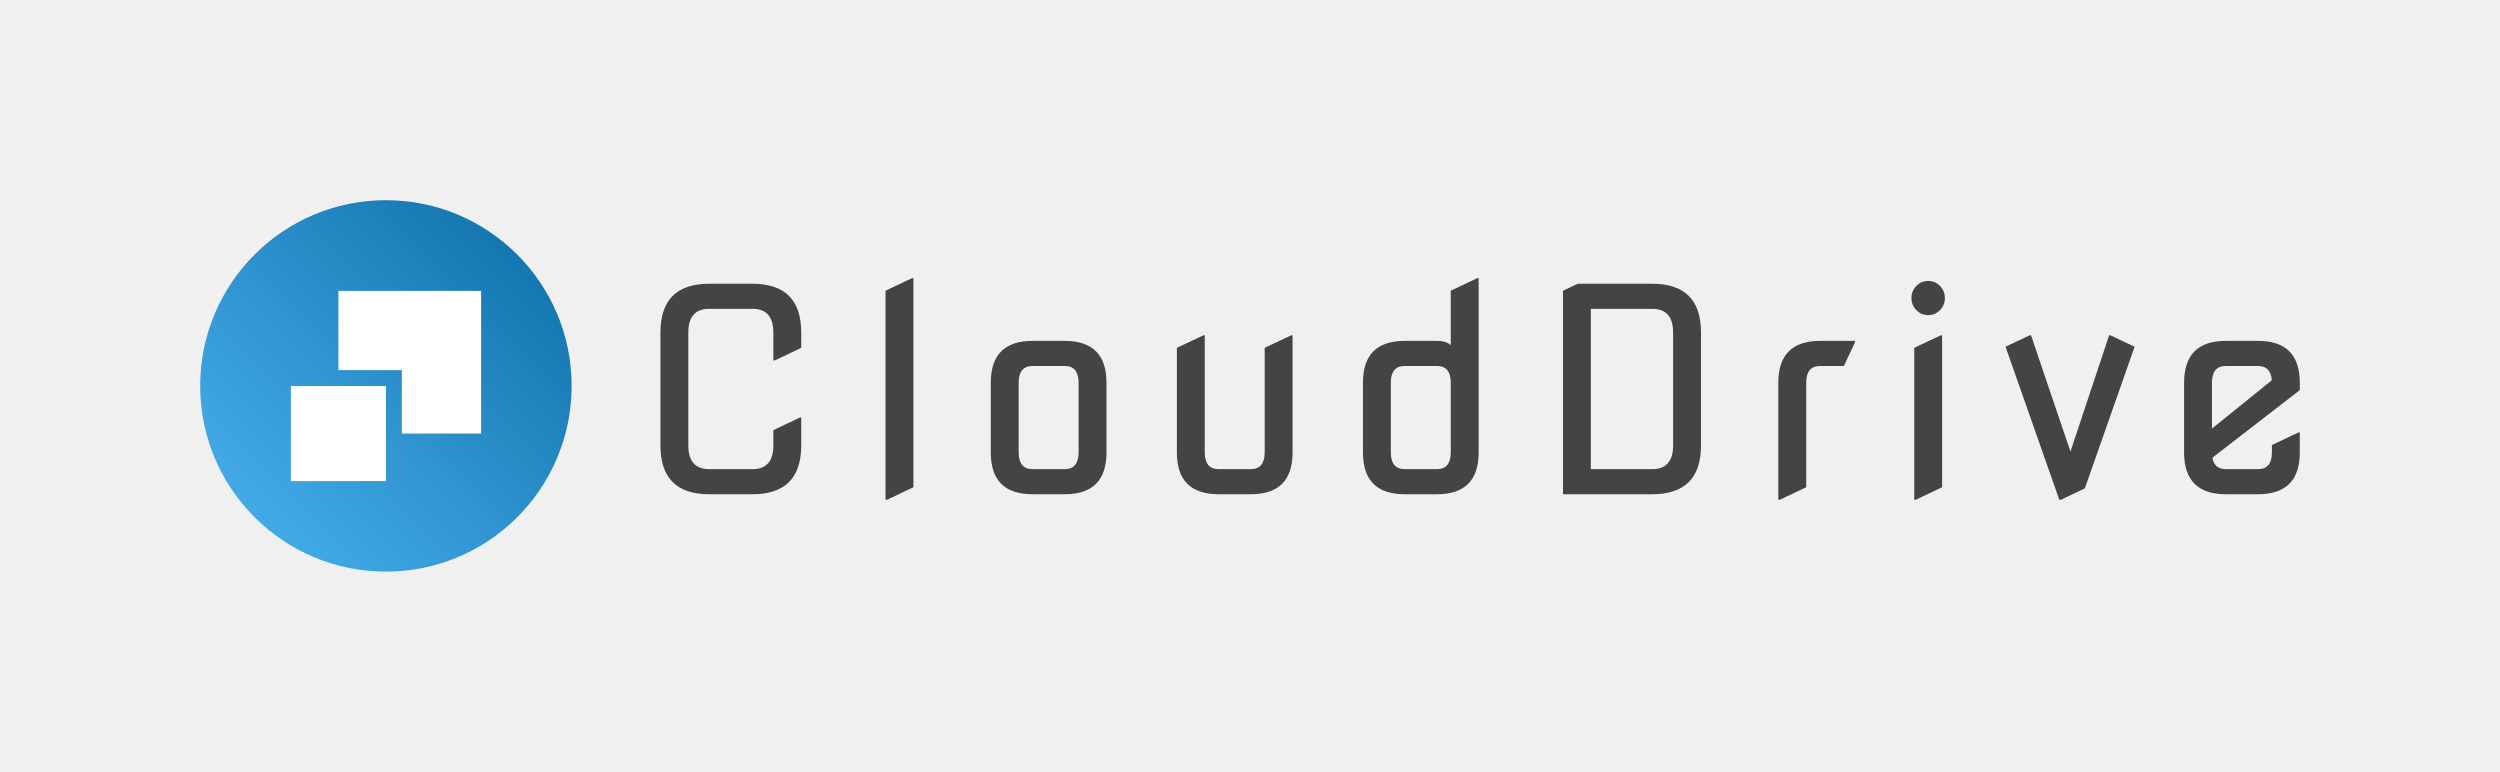
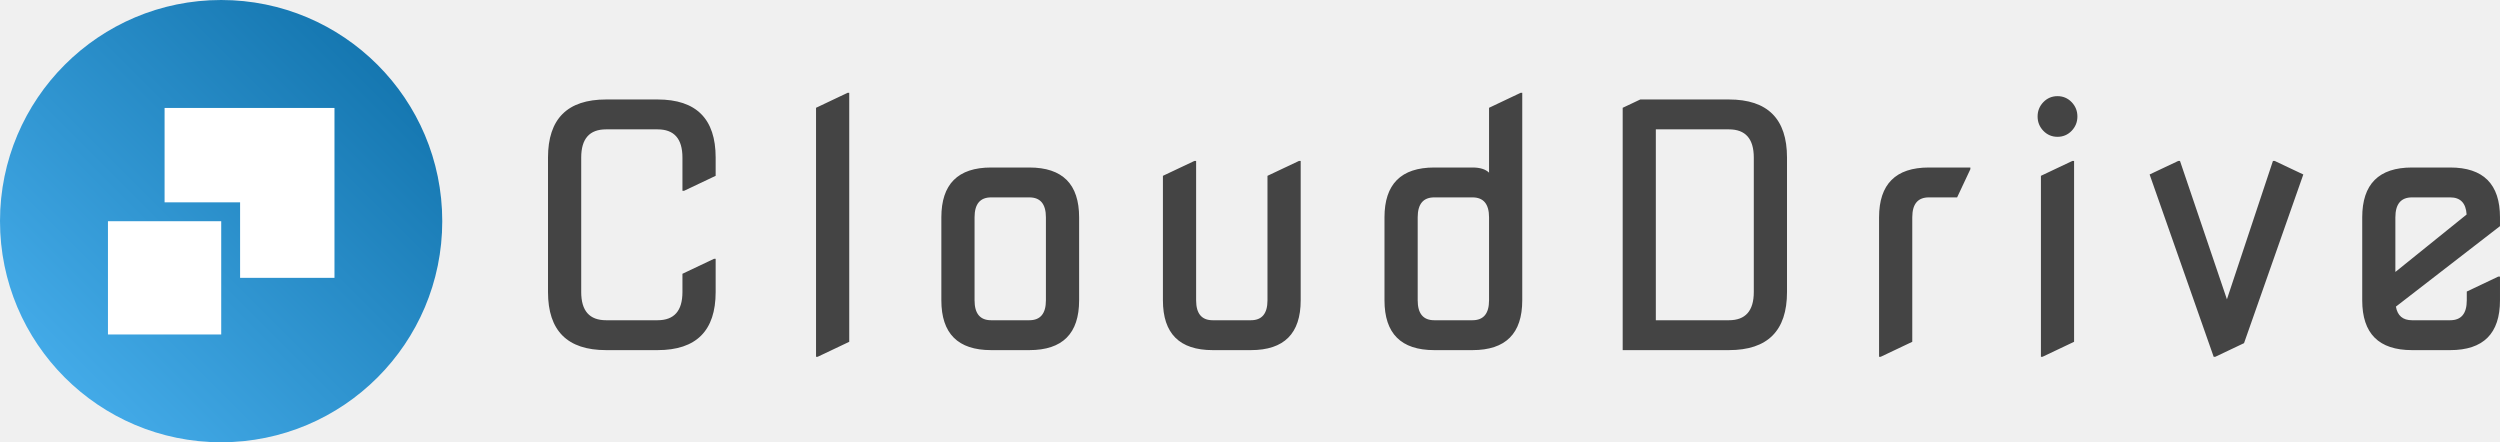
- <svg xmlns="http://www.w3.org/2000/svg" id="SvgjsSvg14317" width="4096" height="1264.781" version="1.1">
+ <svg xmlns="http://www.w3.org/2000/svg" id="SvgjsSvg14317" viewBox="328 328 3440 608" width="3440" height="608" version="1.1">
  <defs id="SvgjsDefs14318" />
  <g id="SvgjsG14319" transform="translate(328, 328) scale(34.4)" opacity="1">
    <defs id="SvgjsDefs4506">
      <linearGradient id="SvgjsLinearGradientEi1MKDi2G" gradientUnits="userSpaceOnUse" x1="2.8421709430404e-14" y1="267.7" x2="267.7" y2="-1.4210854715202e-14">
        <stop id="SvgjsStop4509" stop-color="#49b1ef" offset="0.05" />
        <stop id="SvgjsStop4510" stop-color="#0f70a9" offset="0.95" />
      </linearGradient>
    </defs>
    <g id="SvgjsG4507" transform="scale(0.2145923)" opacity="1">
      <g id="SvgjsG4511" class="nunxdYQIu" transform="translate(0, 0) scale(0.3080633)" light-content="false" non-strokable="false" fill="url(#SvgjsLinearGradientEi1MKDi2G)">
        <circle cx="133.8" cy="133.8" r="133.8" />
      </g>
      <g id="SvgjsG4512" class="6feK2iI53v" transform="translate(14.84434, 14.84434) scale(0.5277987)" light-content="true" non-strokable="false" fill="#ffffff">
        <path d="M30 10v33.333h26.667V70H90V10z" />
        <path d="M10 50h40v40H10z" />
      </g>
      <g id="SvgjsG4513" class="text" transform="translate(283.298, 65.26264) scale(1)" light-content="false" fill="#444444">
        <path d="M-170.32 0L-160.73 0C-153.51 0 -149.9 -3.61 -149.9 -10.83L-149.9 -17.02L-150.21 -17.02L-156.09 -14.23L-156.09 -10.83C-156.09 -7.32 -157.63 -5.57 -160.73 -5.57L-170.32 -5.57C-173.42 -5.57 -174.96 -7.32 -174.96 -10.83L-174.96 -35.89C-174.96 -39.4 -173.42 -41.15 -170.32 -41.15L-160.73 -41.15C-157.63 -41.15 -156.09 -39.4 -156.09 -35.89L-156.09 -29.7L-155.78 -29.7L-149.9 -32.49L-149.9 -35.89C-149.9 -43.11 -153.51 -46.72 -160.73 -46.72L-170.32 -46.72C-177.54 -46.72 -181.15 -43.11 -181.15 -35.89L-181.15 -10.83C-181.15 -3.61 -177.54 0 -170.32 0Z M-131.19 1.24L-130.88 1.24L-125 -1.55L-125 -47.96L-125.31 -47.96L-131.19 -45.17Z M-98.55 -5.57C-100.61 -5.57 -101.64 -6.81 -101.64 -9.28L-101.64 -24.75C-101.64 -27.23 -100.61 -28.47 -98.55 -28.47L-91.43 -28.47C-89.37 -28.47 -88.34 -27.23 -88.34 -24.75L-88.34 -9.28C-88.34 -6.81 -89.37 -5.57 -91.43 -5.57ZM-98.55 0L-91.43 0C-85.24 0 -82.15 -3.09 -82.15 -9.28L-82.15 -24.75C-82.15 -30.94 -85.24 -34.04 -91.43 -34.04L-98.55 -34.04C-104.74 -34.04 -107.83 -30.94 -107.83 -24.75L-107.83 -9.28C-107.83 -3.09 -104.74 0 -98.55 0Z M-57.25 0L-50.13 0C-43.94 0 -40.85 -3.09 -40.85 -9.28L-40.85 -35.27L-41.16 -35.27L-47.04 -32.49L-47.04 -9.28C-47.04 -6.81 -48.07 -5.57 -50.13 -5.57L-57.25 -5.57C-59.31 -5.57 -60.34 -6.81 -60.34 -9.28L-60.34 -35.27L-60.65 -35.27L-66.53 -32.49L-66.53 -9.28C-66.53 -3.09 -63.44 0 -57.25 0Z M-15.95 0L-8.83 0C-2.64 0 0.45 -3.09 0.45 -9.28L0.45 -47.96L0.14 -47.96L-5.74 -45.17L-5.74 -33.08C-6.4 -33.72 -7.43 -34.04 -8.83 -34.04L-15.95 -34.04C-22.14 -34.04 -25.23 -30.94 -25.23 -24.75L-25.23 -9.28C-25.23 -3.09 -22.14 0 -15.95 0ZM-15.95 -5.57C-18.01 -5.57 -19.04 -6.81 -19.04 -9.28L-19.04 -24.75C-19.04 -27.23 -18.01 -28.47 -15.95 -28.47L-8.83 -28.47C-6.77 -28.47 -5.74 -27.23 -5.74 -24.75L-5.74 -9.28C-5.74 -6.81 -6.77 -5.57 -8.83 -5.57Z M25.35 -5.57L25.35 -41.15L38.97 -41.15C42.06 -41.15 43.61 -39.4 43.61 -35.89L43.61 -10.83C43.61 -7.32 42.06 -5.57 38.97 -5.57ZM19.17 0L38.97 0C46.19 0 49.8 -3.61 49.8 -10.83L49.8 -35.89C49.8 -43.11 46.19 -46.72 38.97 -46.72L22.45 -46.72L19.17 -45.17Z M66.96 1.24L67.27 1.24L73.15 -1.55L73.15 -24.75C73.15 -27.23 74.18 -28.47 76.25 -28.47L81.51 -28.47L83.98 -33.73L83.98 -34.04L76.25 -34.04C70.06 -34.04 66.96 -30.94 66.96 -24.75Z M96.51 -43.55C96.51 -42.51 96.87 -41.62 97.59 -40.87C98.31 -40.13 99.19 -39.76 100.22 -39.76C101.25 -39.76 102.13 -40.13 102.85 -40.87C103.57 -41.62 103.93 -42.51 103.93 -43.55C103.93 -44.59 103.57 -45.48 102.85 -46.23C102.13 -46.97 101.25 -47.34 100.22 -47.34C99.19 -47.34 98.31 -46.97 97.59 -46.23C96.87 -45.48 96.51 -44.59 96.51 -43.55ZM97.13 1.24L97.43 1.24L103.31 -1.55L103.31 -35.27L103 -35.27L97.13 -32.49Z M129.33 1.24L129.64 1.24L134.99 -1.3L146.04 -32.74L140.69 -35.27L140.38 -35.27L131.8 -9.47L123.05 -35.27L122.74 -35.27L117.39 -32.74Z M166.3 0L173.42 0C179.6 0 182.7 -3.09 182.7 -9.28L182.7 -13.71L182.39 -13.71L176.51 -10.92L176.51 -9.28C176.51 -6.81 175.48 -5.57 173.42 -5.57L166.3 -5.57C164.59 -5.57 163.59 -6.42 163.3 -8.11L182.7 -23.11L182.7 -24.75C182.7 -30.94 179.6 -34.04 173.42 -34.04L166.3 -34.04C160.11 -34.04 157.02 -30.94 157.02 -24.75L157.02 -9.28C157.02 -3.09 160.11 0 166.3 0ZM163.2 -14.57L163.2 -24.75C163.2 -27.23 164.24 -28.47 166.3 -28.47L173.42 -28.47C175.33 -28.47 176.35 -27.4 176.48 -25.28Z" />
      </g>
    </g>
  </g>
</svg>
